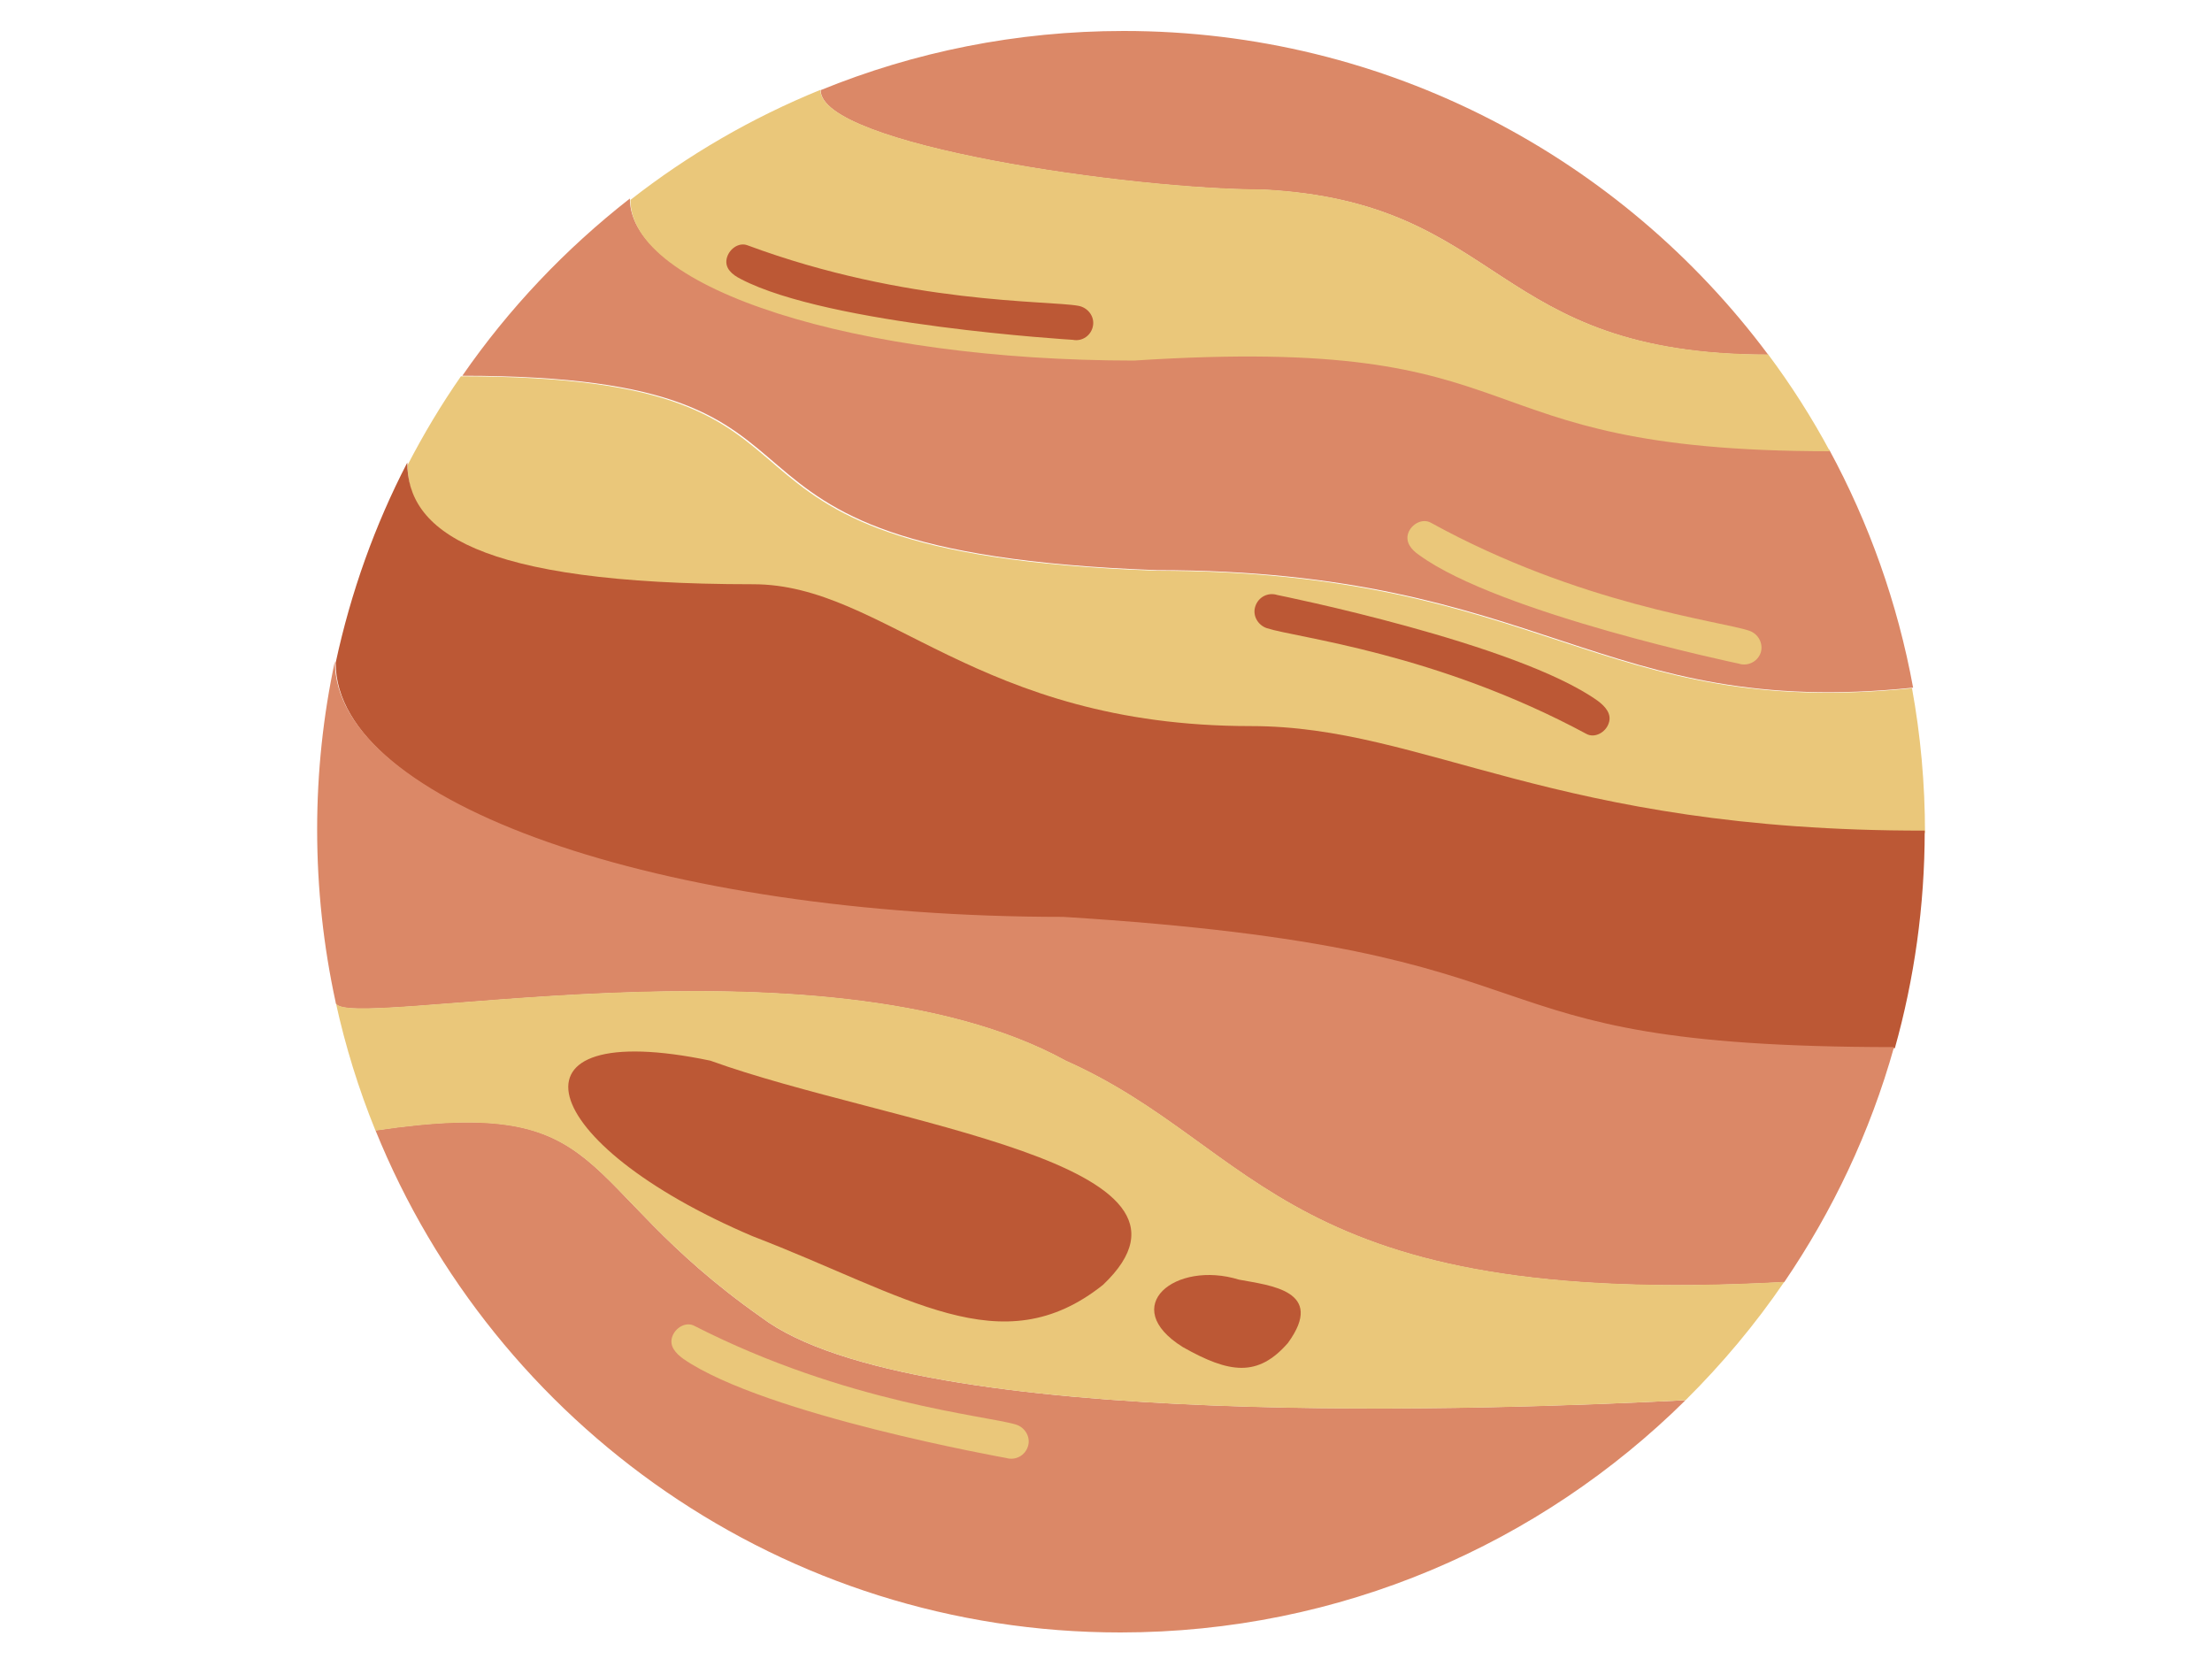
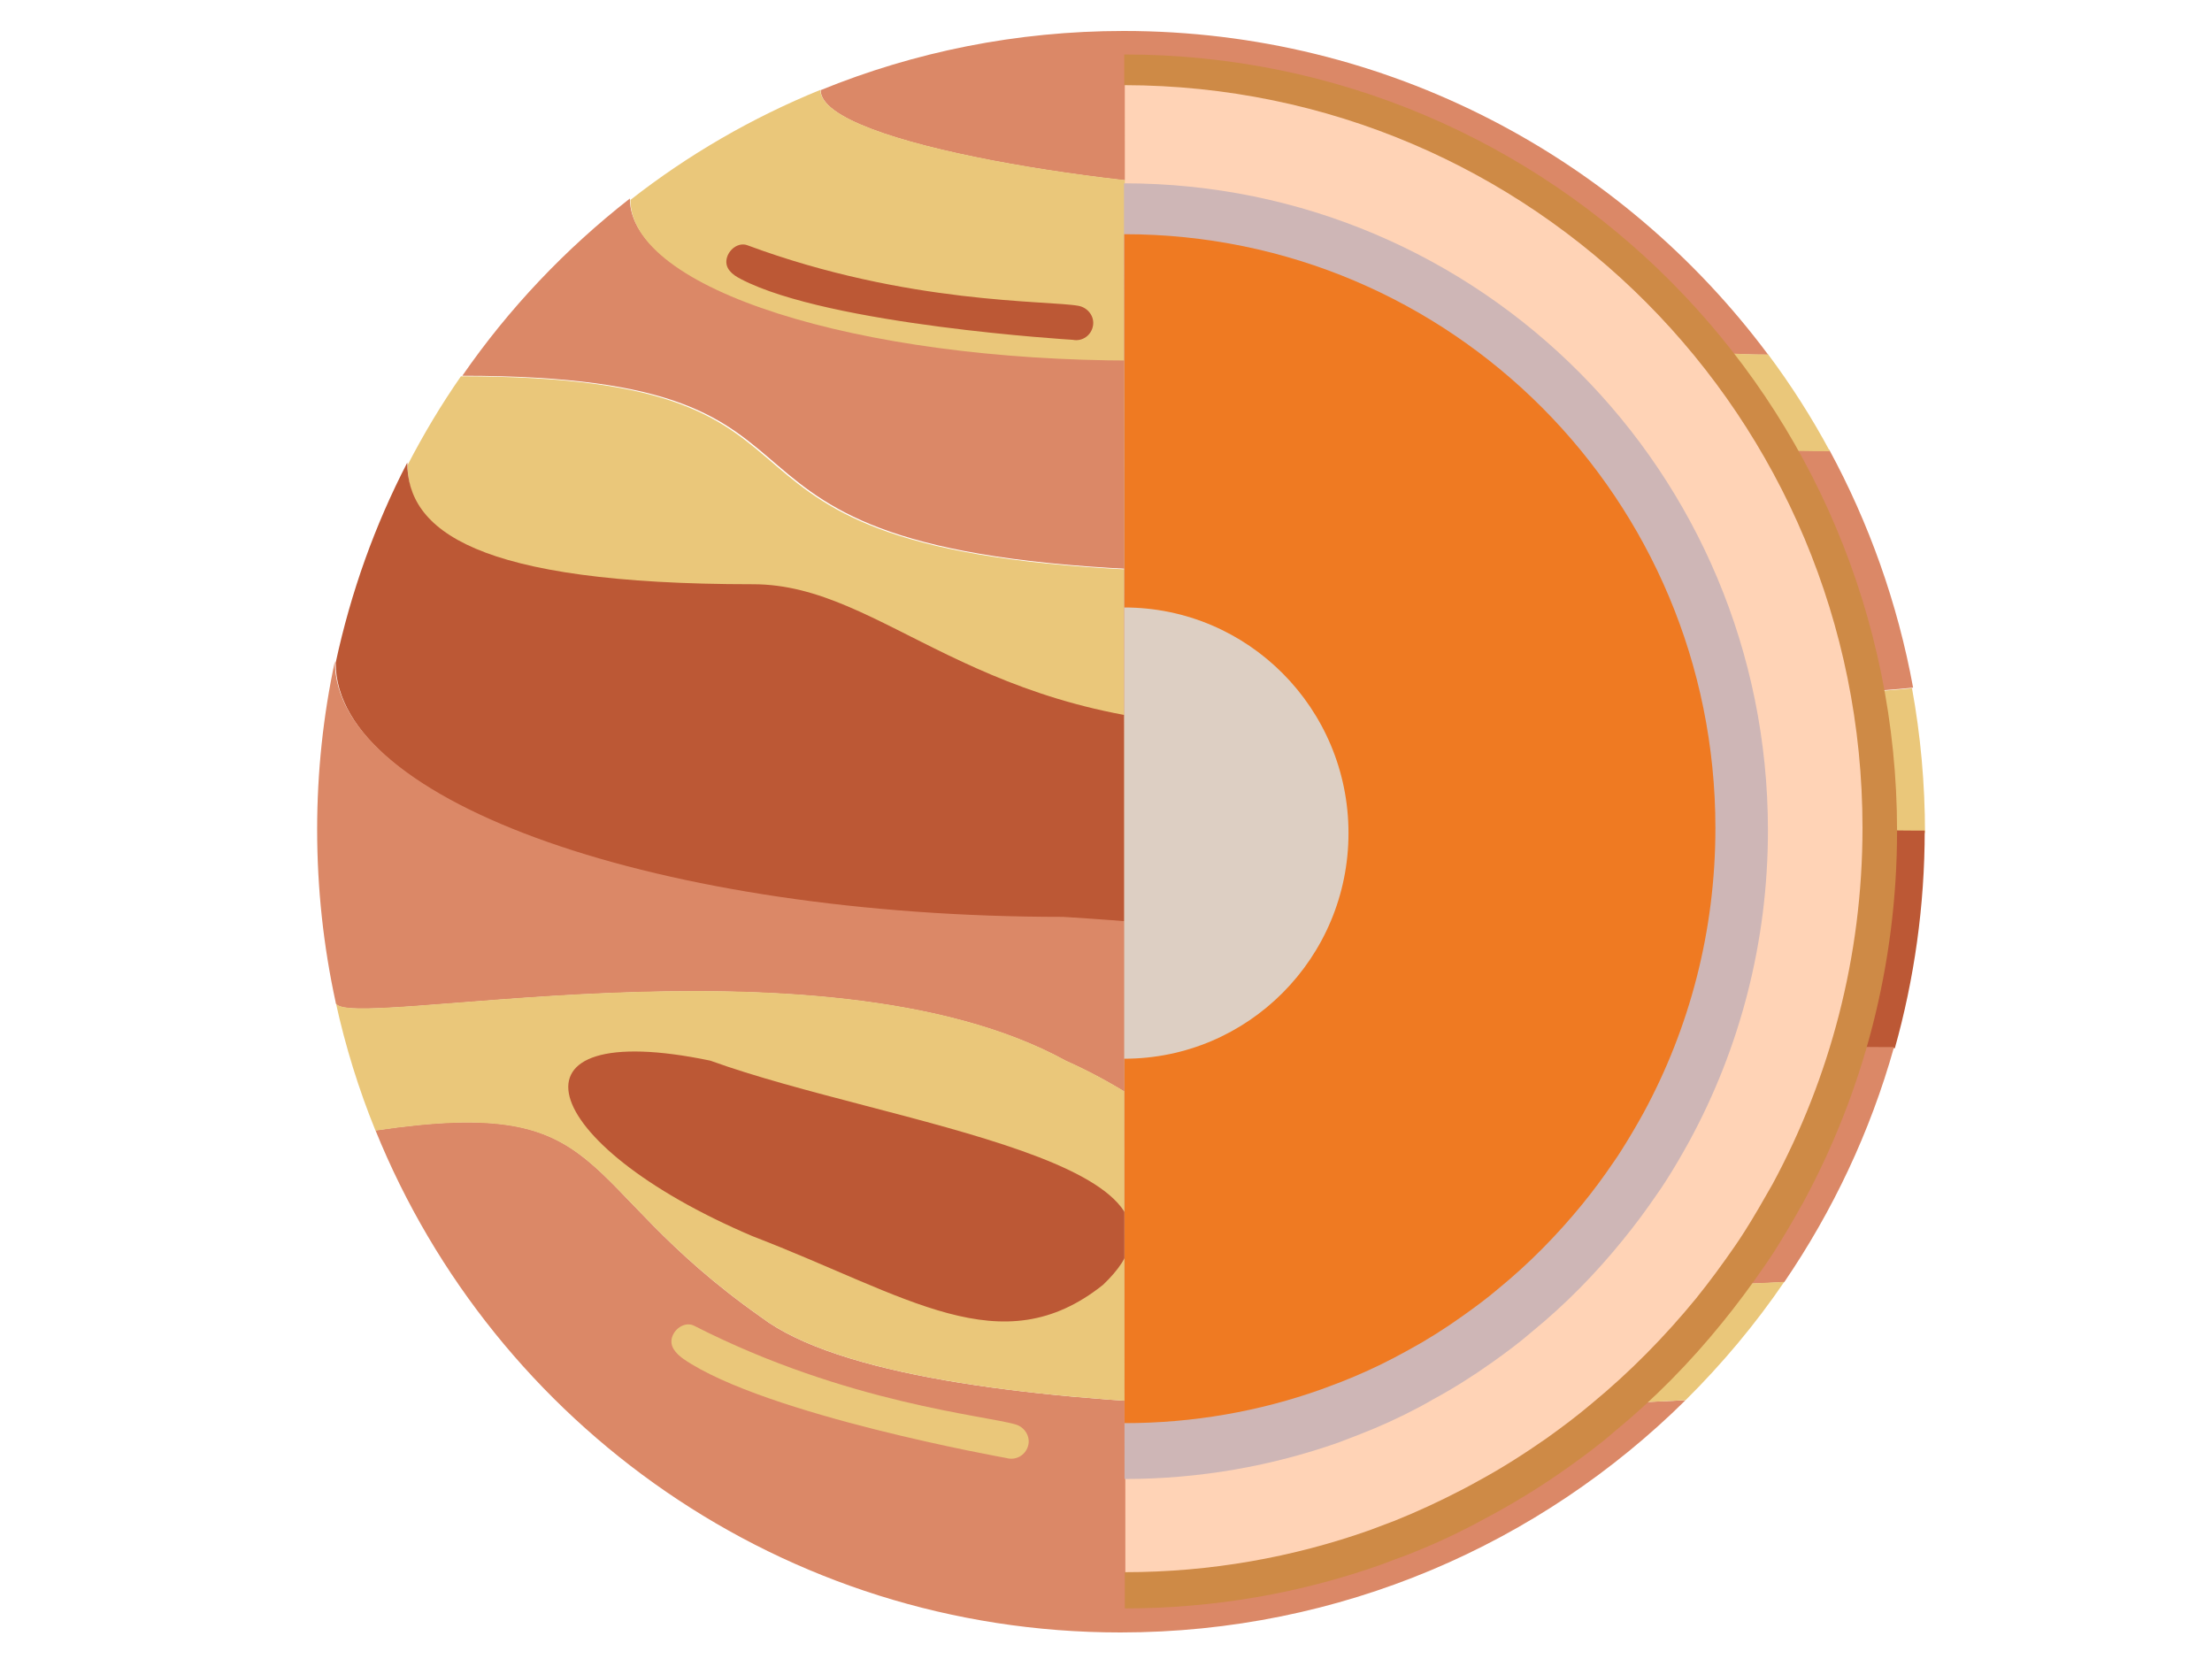
<svg xmlns="http://www.w3.org/2000/svg" version="1.1" id="Layer_1" x="0px" y="0px" viewBox="0 0 800 600" style="enable-background:new 0 0 800 600;" xml:space="preserve">
  <style type="text/css">
	.st0{fill:#DB8867;}
	.st1{fill:#EAC77A;}
	.st2{fill:#BC5835;}
+ 	.st3{fill:#FFD3B6;}
+ 	.st4{fill:#CEB6B6;}
+ 	.st5{fill:#CE8A46;}
+ 	.st6{fill:#EF7A22;}
+ 	.st7{fill:#DDCFC3;}
</style>
  <path class="st0" d="M691.9,248.7c-5.6-30.6-16-59.6-30.3-86c-139.1,0-100.3-42.5-251.6-32.8c-100.7,0-182.2-26-182.2-58.1  c-23.3,18.2-43.8,39.8-60.6,64.1c157.6,0,63.4,63.5,251.2,70.3C558.5,206.2,578.4,260.4,691.9,248.7z" />
  <path class="st1" d="M272.4,212c47.6,0,80.5,51.3,180,51.3c63.3,0,109,38,243.8,38c0-17.9-1.6-35.4-4.7-52.4  c-113.5,11.6-133.4-42.5-273.6-42.5c-187.8-6.8-93.6-70.3-251.2-70.3c-7.1,10.2-13.5,20.9-19.3,32.1  C147.3,192.3,171.4,212,272.4,212z" />
  <g>
    <path class="st0" d="M456.8,68.6c87.9,4.5,81.7,59.7,182.7,59.7c-53-71.1-137.7-117.1-233.1-117.1c-38.8,0-75.8,7.6-109.6,21.4   C296.7,52.5,409.2,68.6,456.8,68.6z" />
    <path class="st1" d="M639.5,128.2c-101,0-94.8-55.1-182.7-59.7c-47.6,0-160.1-16.1-160.1-36C271.9,42.6,248.8,56,228,72.3   c0,32.1,81.5,58.1,182.2,58.1c151.4-9.8,112.5,32.8,251.6,32.8C655.2,150.9,647.7,139.2,639.5,128.2z" />
  </g>
  <path class="st2" d="M452.4,262.6c-99.5,0-132.4-51.3-180-51.3c-101,0-125.1-19.7-125.1-44c-11.7,22.6-20.4,46.8-25.9,72.4  c0,51.1,117.8,92.4,263.4,92.4c194.1,12,134.4,47,300.5,47c7-25,10.8-51.4,10.8-78.7C561.4,300.6,515.7,262.6,452.4,262.6z" />
  <path class="st0" d="M275.3,476.4c-69.8-49.1-52.5-80.6-139.5-67.6c43.1,106.5,147.5,181.6,269.4,181.6c79.7,0,151.9-32.1,204.4-84  C545.1,509.6,330.7,518.3,275.3,476.4z" />
  <g>
    <path class="st0" d="M384.5,331.6c-145.6,0-263.4-41.3-263.4-92.4c-4.2,19.6-6.4,40-6.4,60.8c0,21.4,2.3,42.3,6.7,62.5   c0,11.7,175.3-27.6,264.1,21.2c70.5,31.4,78.8,90,259.8,80c17.5-25.7,31.1-54.3,39.7-85C518.9,378.6,578.6,343.6,384.5,331.6z" />
    <path class="st1" d="M385.5,383.6c-88.8-48.8-264.1-9.5-264.1-21.2c3.5,16,8.3,31.5,14.4,46.5c87-12.9,69.7,18.4,139.5,67.5   c55.5,41.9,269.8,33.3,334.3,30c13.2-13.1,25.2-27.4,35.7-42.8C464.3,473.6,456,415,385.5,383.6z" />
  </g>
  <path class="st2" d="M272.2,447.1c56.2,21.6,90,46.8,126.7,17.6c46.8-44.4-77.9-57.9-142-81.1C179.8,367.5,193.2,413.5,272.2,447.1z  " />
  <path class="st2" d="M427.8,487.2c16.8,9.5,27.1,11,38-1.5c13.8-19-6.6-20.8-17.7-22.9C425.1,455.7,404.2,472.5,427.8,487.2z" />
  <path class="st2" d="M262.8,93.6c0.7-3.4,4.3-6.1,7.5-4.9c57.9,21.5,108.9,19.9,119.7,21.9c3.4,0.6,5.9,3.8,5.3,7.2  c-0.6,3.5-3.9,5.8-7.3,5.1c0,0-88.3-5.3-120.1-22C264.7,99.3,262.1,97,262.8,93.6z" />
  <path class="st2" d="M581.8,261.6c-1.1,3.3-5.1,5.5-8.1,3.8c-54.4-29.3-105.1-34.8-115.5-38.2c-3.3-1.1-5.3-4.6-4.2-7.9  c1.1-3.4,4.6-5.2,8-4.1c0,0,86.7,17.4,115.9,38.3C580.7,255.6,583,258.3,581.8,261.6z" />
  <path class="st1" d="M509.3,192.8c1.2-3.3,5.1-5.4,8.1-3.8c54.1,29.8,104.9,35.6,115.2,39.1c3.3,1.1,5.2,4.6,4.2,7.9  c-1.1,3.3-4.7,5.1-8,4c0,0-86.6-18.1-115.6-39.3C510.4,198.8,508.2,196.1,509.3,192.8z" />
  <path class="st1" d="M243.1,483.5c1.1-3.3,4.9-5.6,8-4c55,28.1,105.9,32.5,116.3,35.7c3.3,1,5.4,4.5,4.4,7.8c-1,3.4-4.5,5.3-7.9,4.3  c0,0-87.1-15.5-116.7-35.8C244.3,489.4,242,486.8,243.1,483.5z" />
+   <g>
+     <path class="st3" d="M407,569c31.2,0,61.2-5.4,89-15.2c3-1.1,6-2.3,9-3.4c8.3-3.3,16.3-6.9,24.2-11.1c2.1-1.1,4.3-2.3,6.3-3.4   c8.5-4.7,16.7-9.8,24.5-15.4c5.6-4,11.3-8.2,16.5-12.7c13.8-11.3,26.4-24.2,37.7-38c5-6.2,9.6-12.5,14.2-19   c1.3-1.8,2.4-3.5,3.5-5.3c3.5-5.5,6.9-11.3,10.1-17.1c20.8-38.4,32.6-82.3,32.6-129c0-148.9-119.7-269-267.8-269l0,0" />
+     <path class="st4" d="M406.7,534.9c27.1,0,53.3-4.7,77.4-13.2c2.6-1,5.2-2,7.8-3c7.2-2.8,14.2-6,21-9.6c1.9-1,3.7-2,5.4-3   c7.4-4,14.5-8.5,21.4-13.4c4.9-3.5,9.8-7.1,14.4-11.1c12-9.8,23-21,32.8-33.1c4.4-5.4,8.4-10.8,12.3-16.5c1.1-1.5,2.1-3.1,3.1-4.6   c3.1-4.8,6-9.8,8.8-14.9c18.1-33.4,28.3-71.6,28.3-112.2c0-129.5-104.1-234-232.9-234l0,0" />
+     <path class="st5" d="M406.6,19.7l0,11.1c147.7,0.2,267,120.1,267,268.6c0,46.6-11.8,90.4-32.5,128.8c-3.3,5.8-6.6,11.6-10.1,17.1   c-1.1,1.8-2.3,3.5-3.5,5.3c-4.5,6.5-9.1,12.8-14.1,19c-11.3,13.8-23.9,26.6-37.6,37.9c-5.3,4.5-10.9,8.7-16.5,12.7   c-7.9,5.5-16,10.7-24.5,15.3c-2,1.1-4.1,2.3-6.3,3.4c-7.9,4.1-15.9,7.8-24.1,11.1c-3,1.1-6,2.3-9,3.4   c-27.7,9.8-57.6,15.2-88.6,15.2l0,13.1c32.5,0,63.9-5.6,92.9-15.9c3.1-1.2,6.3-2.4,9.4-3.5c8.6-3.4,17-7.2,25.2-11.6   c2.2-1.2,4.4-2.4,6.5-3.5c8.9-4.9,17.4-10.2,25.6-16c5.9-4.2,11.8-8.5,17.3-13.3c14.4-11.8,27.6-25.2,39.3-39.7   c5.2-6.4,10.1-13,14.8-19.8c1.3-1.8,2.5-3.7,3.7-5.5c3.7-5.8,7.2-11.8,10.6-17.9c21.7-40,34-85.9,34-134.6   C686,145.1,561.1,19.7,406.6,19.7z" />
+     <path class="st6" d="M406.7,514.7c24.9,0,48.9-4.3,71.1-12.2c2.4-0.9,4.8-1.8,7.2-2.7c6.6-2.6,13-5.5,19.3-8.8   c1.7-0.9,3.4-1.8,5-2.7c6.8-3.7,13.3-7.8,19.6-12.3c4.5-3.2,9-6.5,13.2-10.1c11-9,21.1-19.3,30.1-30.3c4-4.9,7.7-9.9,11.3-15.2   c1-1.4,1.9-2.8,2.8-4.2c2.8-4.4,5.5-9,8.1-13.7c16.6-30.6,26-65.7,26-103c0-118.9-95.6-214.8-213.8-214.8l0,0" />
+     <path class="st7" d="M406.6,382.9V219.7c44.8,0,81.1,36.5,81.1,81.6S451.4,382.9,406.6,382.9z" />
+   </g>
</svg>
